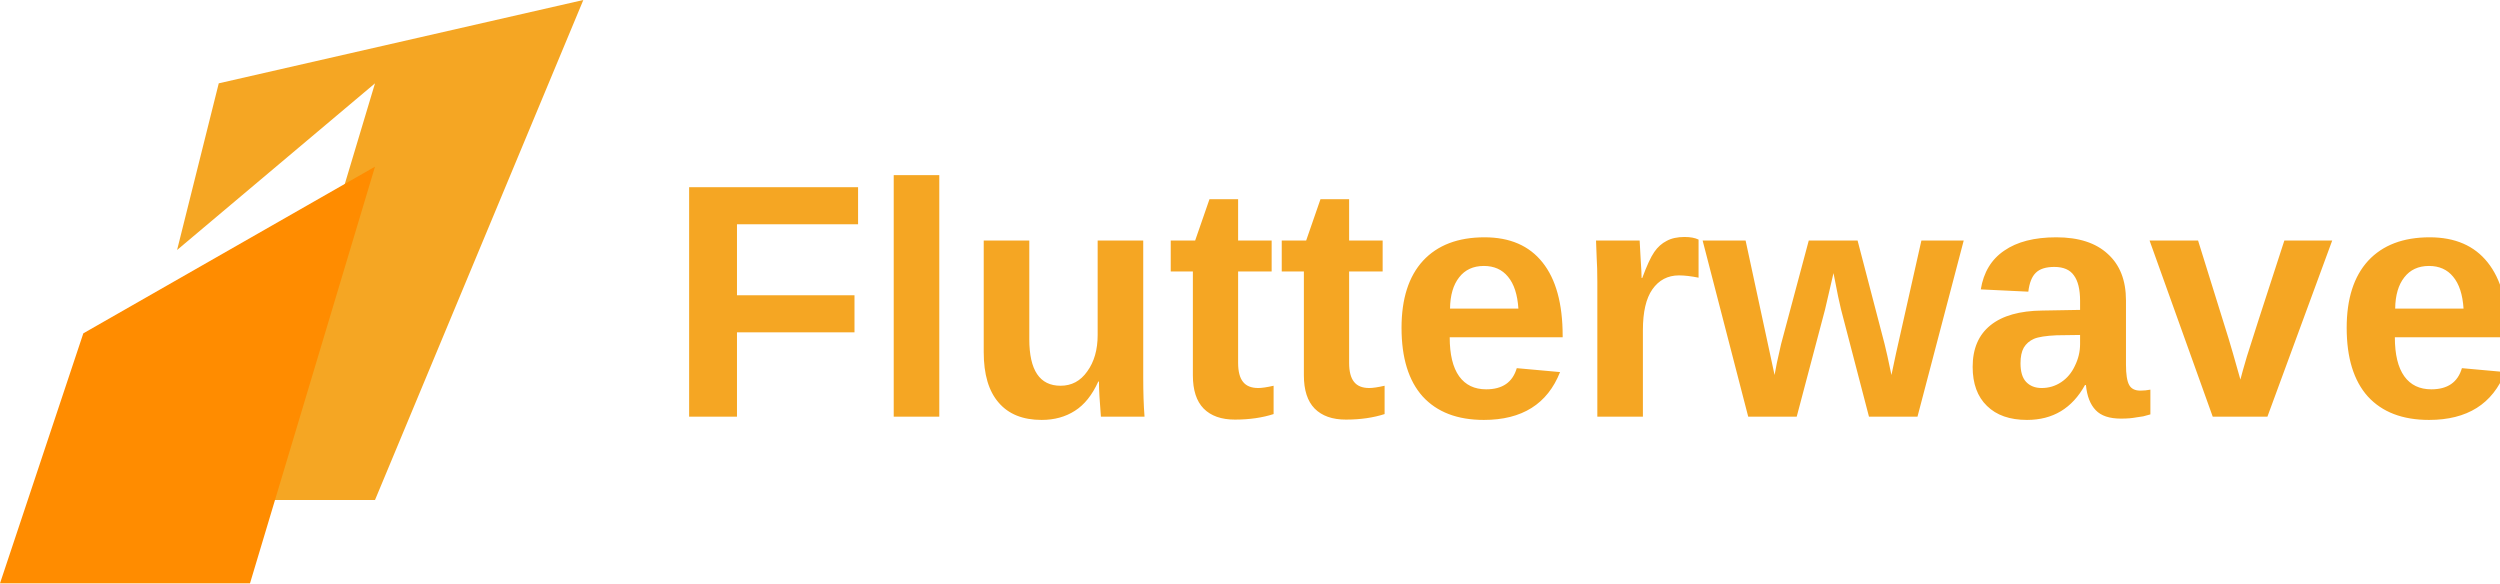
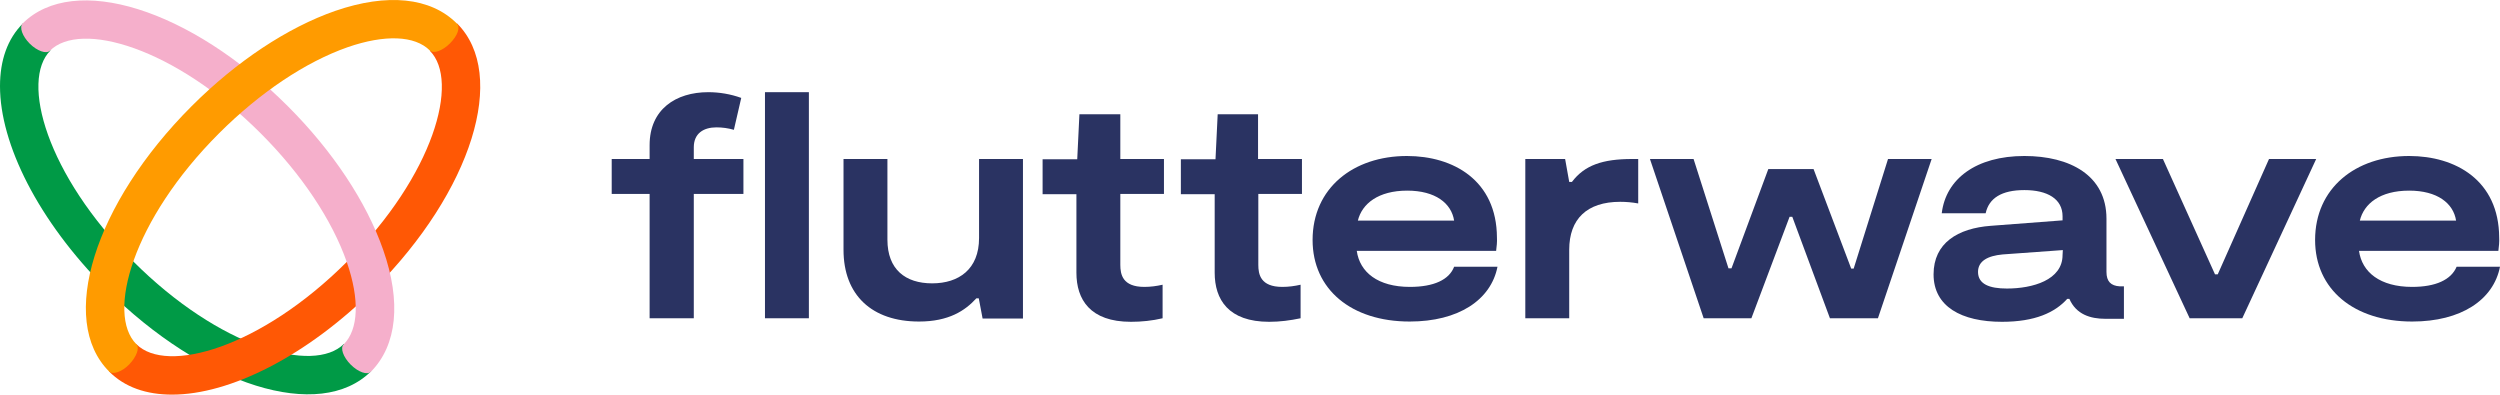
- <svg xmlns="http://www.w3.org/2000/svg" width="120" height="28" viewBox="0 0 120 28" fill="none">
-   <path d="M10.5 4L8.5 12L18 4L12 24H18L28 0L10.5 4Z" fill="#F5A623" />
-   <path d="M4 16L0 28H12L18 8L4 16Z" fill="#FF8C00" />
-   <text x="32" y="20" font-family="Arial, sans-serif" font-size="16" font-weight="bold" fill="#F5A623">Flutterwave</text>
+ <svg xmlns="http://www.w3.org/2000/svg" version="1.1" id="Layer_1" x="0px" y="0px" viewBox="0 0 916.7 144.7" style="enable-background:new 0 0 916.7 144.7;" xml:space="preserve">
+   <style type="text/css">
+   .st0{fill:#2A3362;}
+ 	.st1{fill:#009A46;}
+ 	.st2{fill:#FF5805;}
+ 	.st3{fill:#F5AFCB;}
+ 	.st4{fill:#FF9B00;}
+  </style>
+   <g>
+     <rect x="280.5" y="33.8" class="st0" width="16.1" height="82.9">
+   </rect>
+     <path class="st0" d="M359,87.3c0,11.4-7.4,16.6-17.2,16.6s-16.4-5.1-16.4-16V58.3h-16.1v33.3c0,16.6,10.4,26.3,27.7,26.3   c10.9,0,16.9-4,21-8.5h0.9l1.4,7.4h14.8V58.3H359V87.3z">
+   </path>
+     <path class="st0" d="M517,105.2c-11.8,0-18.4-5.4-19.5-13.2h51.1c0.2-1.6,0.4-3.3,0.3-4.9c-0.1-21-16-29.9-33-29.9   c-19.7,0-34.6,11.8-34.6,30.8c0,18.1,14.2,29.9,35.6,29.9c17.9,0,29.8-7.9,32.2-20.1h-15.9C531.4,102.6,525.7,105.2,517,105.2z    M516,69.9c10.3,0,16.2,4.6,17.2,11h-35.3C499.4,74.7,505.4,69.9,516,69.9L516,69.9z">
+   </path>
+     <path class="st0" d="M576.4,66.7h-1l-1.5-8.4h-14.6v58.4h16.1V91.6c0-11.3,6.5-17.6,18.7-17.6c2.2,0,4.4,0.2,6.6,0.6V58.3h-2.2   C587.6,58.3,581,60.6,576.4,66.7z">
+   </path>
+     <polygon class="st0" points="679.7,98.5 678.8,98.5 665,62 648.4,62 634.9,98.4 633.8,98.4 621,58.3 605,58.3 624.7,116.7    642.2,116.7 656.2,79.5 657.2,79.5 671,116.7 688.6,116.7 708.3,58.3 692.3,58.3  ">
+   </polygon>
+     <path class="st0" d="M772.4,99.7V80.2c0-15.9-13.4-23-30.1-23c-17.7,0-28.8,8.4-30.3,21h16.1c1.2-5.5,5.8-8.5,14.2-8.5   s14,3.2,14,9.6v1.5l-26.3,2c-12.1,0.9-21,6.3-21,17.8c0,11.8,10.2,17.4,25.1,17.4c12.1,0,19.4-3.4,23.9-8.4h0.8   c2.5,5.7,7.7,7.3,13.2,7.3h6.8v-11.9h-1.5C774,104.8,772.4,103.2,772.4,99.7z M756.3,93.5c0,9.2-11,12.3-20.4,12.3   c-6.4,0-10.6-1.6-10.6-6.1c0-4,3.6-5.9,9-6.4l22.1-1.6L756.3,93.5z">
+   </path>
+     <polygon class="st0" points="832,58.3 813.2,100.6 812.2,100.6 793.1,58.3 775.7,58.3 802.9,116.7 822.2,116.7 849.3,58.3  ">
+   </polygon>
+     <path class="st0" d="M900.8,97.8c-2,4.8-7.7,7.4-16.3,7.4c-11.8,0-18.4-5.4-19.5-13.2h51.1c0.2-1.6,0.4-3.3,0.3-4.9   c-0.1-21-16-29.9-33-29.9c-19.7,0-34.5,11.8-34.5,30.8c0,18.1,14.2,29.9,35.6,29.9c17.9,0,29.8-7.9,32.2-20.1H900.8z M883.4,69.9   c10.3,0,16.2,4.6,17.2,11h-35.3C866.8,74.7,872.7,69.9,883.4,69.9L883.4,69.9z">
+   </path>
+     <path class="st0" d="M254.4,54c0-5.1,3.6-7.3,8.3-7.3c2.2,0,4.3,0.3,6.4,0.9l2.7-11.7c-3.9-1.4-8-2.1-12.1-2.1   c-11.9,0-21.5,6.3-21.5,19.4v5.1h-13.9v12.8h13.9v45.6h16.2V71.1h18.2V58.3h-18.2V54z">
+   </path>
+     <path class="st0" d="M410.8,41.9h-15l-0.8,16.5h-12.7v12.8h12.4v28.8c0,9.8,5,18,20,18c3.9,0,7.8-0.4,11.6-1.3v-12.3   c-2.2,0.5-4.4,0.8-6.7,0.8c-8,0-8.8-4.6-8.8-8.1v-26h16V58.3h-16V41.9z">
+   </path>
+     <path class="st0" d="M461.4,41.9h-14.9l-0.8,16.5h-12.7v12.8h12.4v28.8c0,9.8,5,18,20,18c3.9,0,7.7-0.5,11.5-1.3v-12.3   c-2.2,0.5-4.4,0.8-6.7,0.8c-8,0-8.8-4.6-8.8-8.1v-26h16V58.3h-16.1V41.9z">
+   </path>
+     <path class="st1" d="M0,31.6c0-9.4,2.7-17.4,8.5-23.1l10,10C7.4,29.6,17.1,64.1,48.8,95.8s66.2,41.4,77.3,30.3l10,10   c-18.8,18.8-61.5,5.4-97.3-30.3C14,80.9,0,52.8,0,31.6z">
+   </path>
+     <path class="st2" d="M63.1,144.7c-9.4,0-17.4-2.7-23.1-8.5l10-10c11.1,11.1,45.6,1.4,77.3-30.3s41.4-66.2,30.3-77.3l10-10   c18.8,18.8,5.4,61.5-30.3,97.3C112.4,130.7,84.2,144.7,63.1,144.7z">
+   </path>
+     <path class="st3" d="M140.5,91.6c-6.1-17.5-18.5-36.2-34.9-52.6C69.8,3.2,27.1-10.1,8.3,8.6l0,0C7,10,8.2,13.3,10.9,16   s6.1,3.9,7.4,2.6c11.1-11.1,45.6-1.4,77.3,30.3c15,15,26.2,31.8,31.6,47.3c4.7,13.6,4.3,24.6-1.2,30.1l0,0   c-1.3,1.3-0.2,4.6,2.6,7.4s6.1,3.9,7.4,2.6C145.6,126.6,147.2,110.7,140.5,91.6z">
+   </path>
+     <path class="st4" d="M167.5,8.6C157.9-1,142-2.6,122.9,4c-17.5,6.1-36.2,18.5-52.6,34.9c-35.8,35.8-49.1,78.5-30.3,97.3l0,0   c1.3,1.3,4.7,0.2,7.4-2.6s3.9-6.1,2.6-7.4c-11.1-11.1-1.4-45.6,30.3-77.3c15-15,31.8-26.2,47.2-31.6c13.6-4.7,24.6-4.3,30.1,1.2   l0,0c1.3,1.3,4.6,0.2,7.4-2.6S168.9,10,167.5,8.6z">
+   </path>
+   </g>
</svg>
